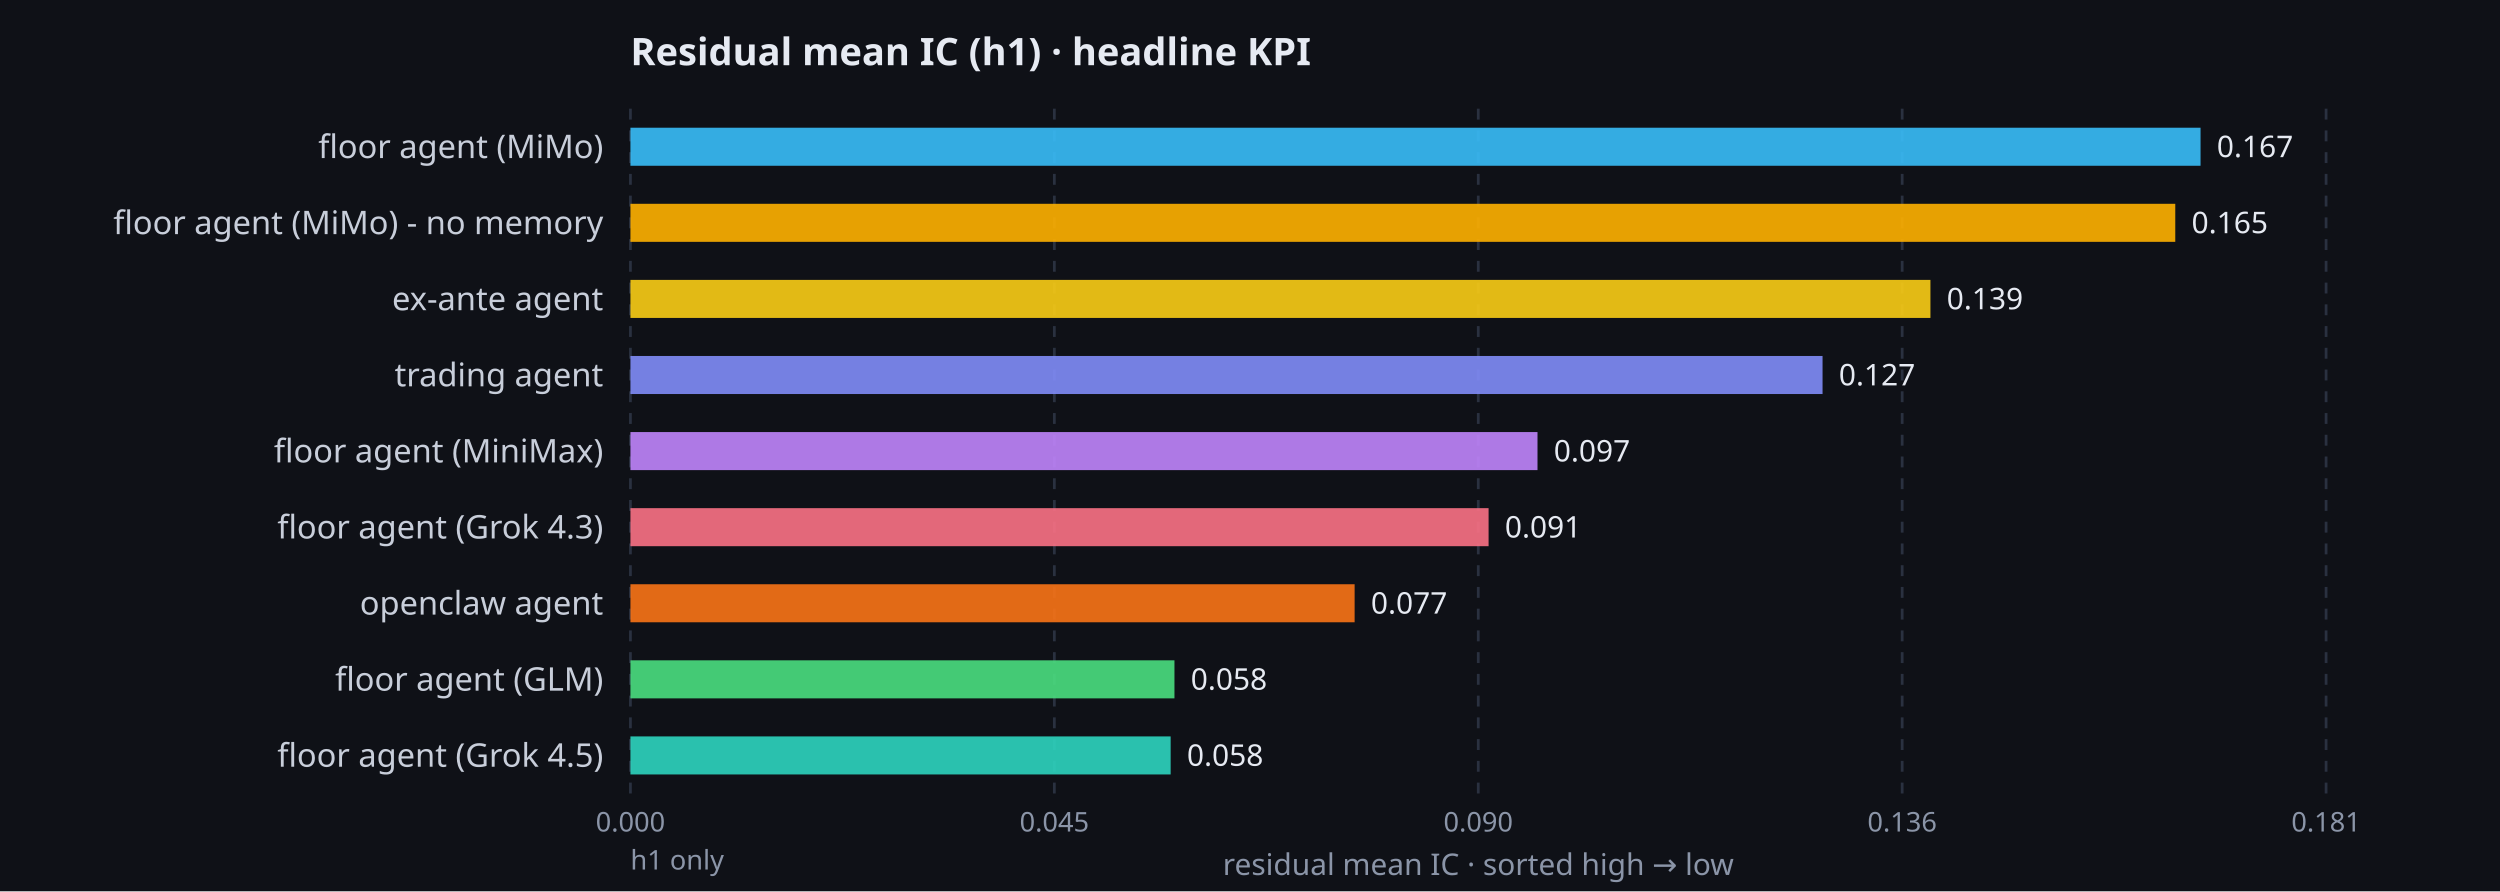
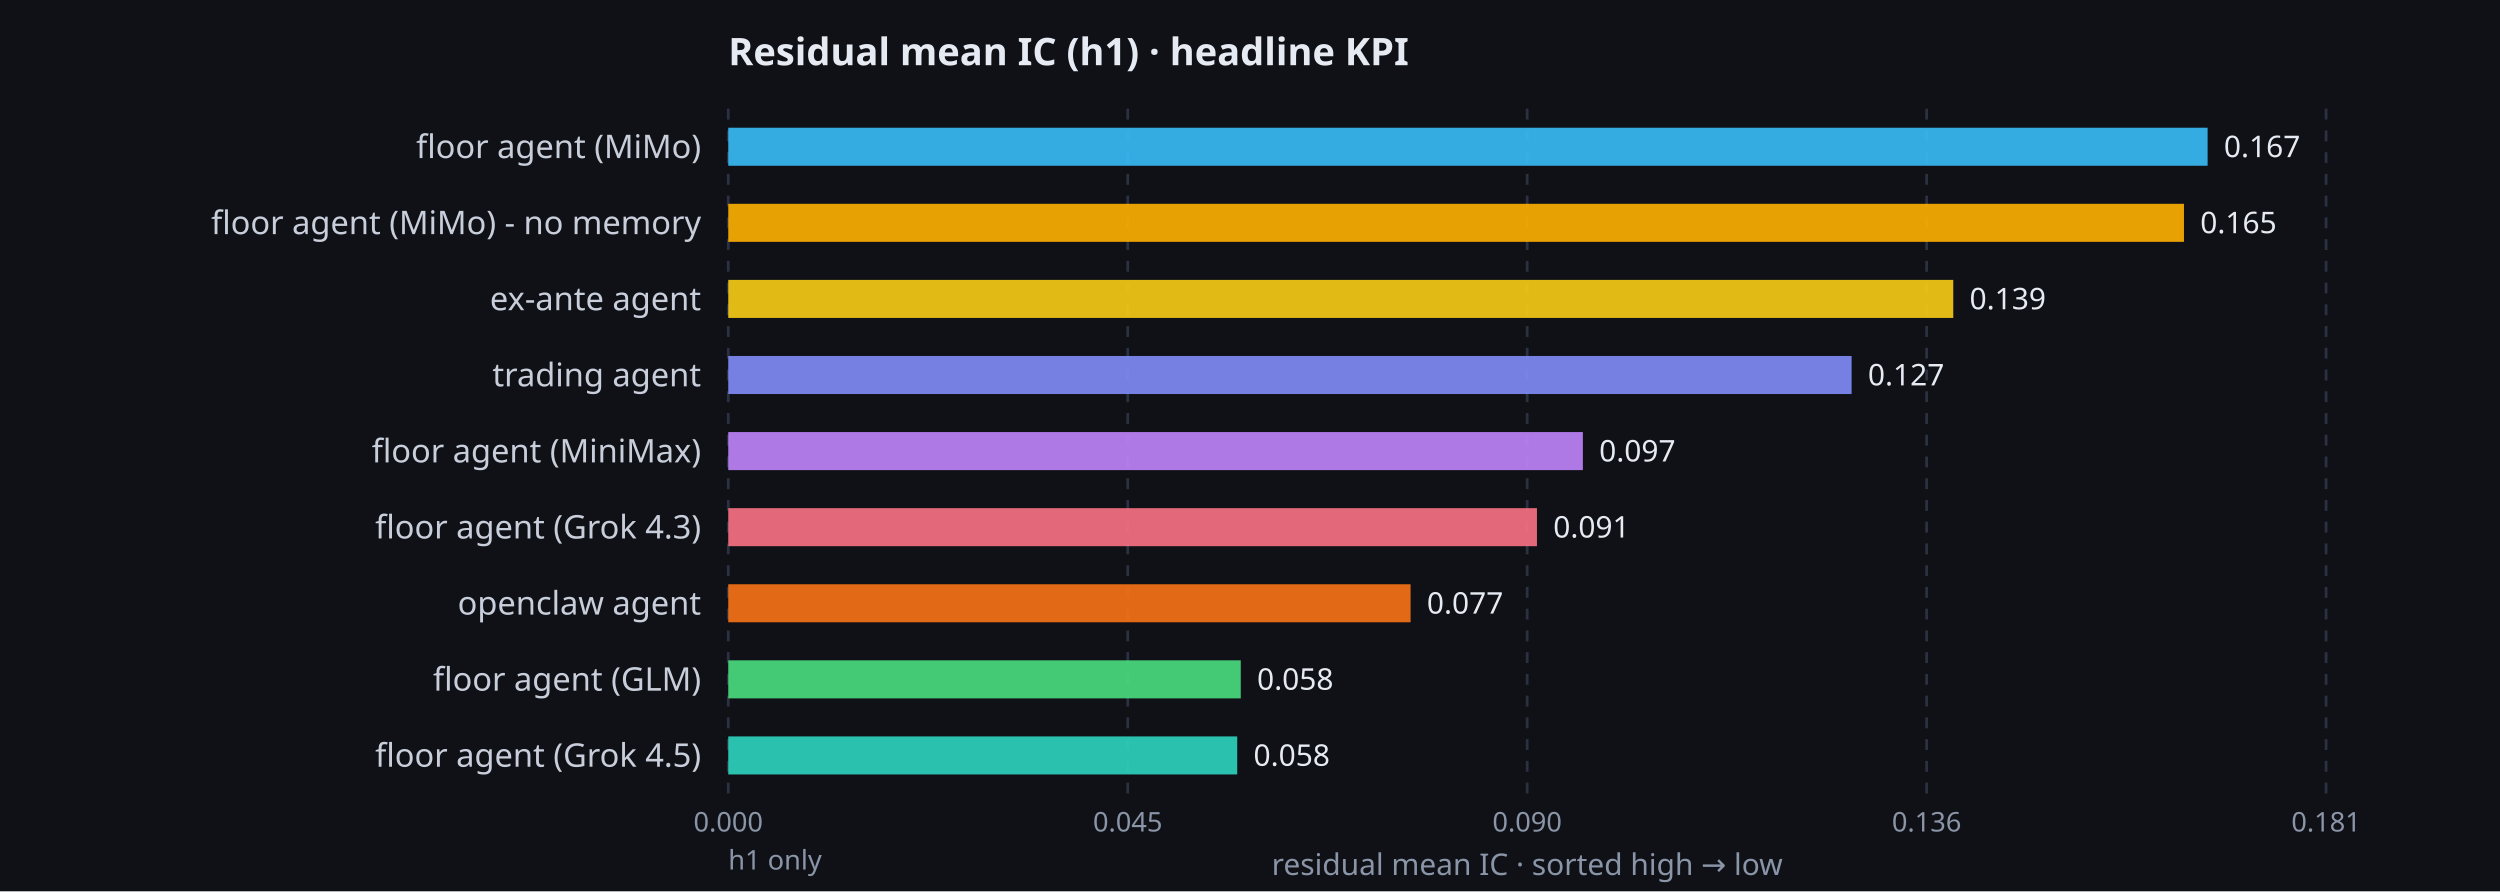
<svg xmlns="http://www.w3.org/2000/svg" viewBox="0 0 920 328" role="img" aria-label="Residual mean IC (h1) · headline KPI">
  <rect width="920" height="328" fill="#0f1117" />
-   <text x="232" y="24" fill="#e6eaf2" font-size="14" font-family="ui-sans-serif,system-ui,sans-serif" font-weight="600">Residual mean IC (h1) · headline KPI</text>
-   <line x1="232.0" y1="40" x2="232.0" y2="292" stroke="#2a3140" stroke-dasharray="4 4" />
-   <text x="232.0" y="306" fill="#8b95a8" font-size="10" text-anchor="middle" font-family="ui-sans-serif,system-ui,sans-serif">0.000</text>
-   <line x1="388.0" y1="40" x2="388.0" y2="292" stroke="#2a3140" stroke-dasharray="4 4" />
-   <text x="388.0" y="306" fill="#8b95a8" font-size="10" text-anchor="middle" font-family="ui-sans-serif,system-ui,sans-serif">0.045</text>
-   <line x1="544.0" y1="40" x2="544.0" y2="292" stroke="#2a3140" stroke-dasharray="4 4" />
-   <text x="544.0" y="306" fill="#8b95a8" font-size="10" text-anchor="middle" font-family="ui-sans-serif,system-ui,sans-serif">0.090</text>
-   <line x1="700.0" y1="40" x2="700.0" y2="292" stroke="#2a3140" stroke-dasharray="4 4" />
-   <text x="700.0" y="306" fill="#8b95a8" font-size="10" text-anchor="middle" font-family="ui-sans-serif,system-ui,sans-serif">0.136</text>
+   <text x="268" y="24" fill="#e6eaf2" font-size="14" font-family="ui-sans-serif,system-ui,sans-serif" font-weight="600">Residual mean IC (h1) · headline KPI</text>
+   <line x1="268.0" y1="40" x2="268.0" y2="292" stroke="#2a3140" stroke-dasharray="4 4" />
+   <text x="268.0" y="306" fill="#8b95a8" font-size="10" text-anchor="middle" font-family="ui-sans-serif,system-ui,sans-serif">0.000</text>
+   <line x1="415.0" y1="40" x2="415.0" y2="292" stroke="#2a3140" stroke-dasharray="4 4" />
+   <text x="415.0" y="306" fill="#8b95a8" font-size="10" text-anchor="middle" font-family="ui-sans-serif,system-ui,sans-serif">0.045</text>
+   <line x1="562.0" y1="40" x2="562.0" y2="292" stroke="#2a3140" stroke-dasharray="4 4" />
+   <text x="562.0" y="306" fill="#8b95a8" font-size="10" text-anchor="middle" font-family="ui-sans-serif,system-ui,sans-serif">0.090</text>
+   <line x1="709.0" y1="40" x2="709.0" y2="292" stroke="#2a3140" stroke-dasharray="4 4" />
+   <text x="709.0" y="306" fill="#8b95a8" font-size="10" text-anchor="middle" font-family="ui-sans-serif,system-ui,sans-serif">0.136</text>
  <line x1="856.0" y1="40" x2="856.0" y2="292" stroke="#2a3140" stroke-dasharray="4 4" />
  <text x="856.0" y="306" fill="#8b95a8" font-size="10" text-anchor="middle" font-family="ui-sans-serif,system-ui,sans-serif">0.181</text>
-   <rect x="232.0" y="47.0" width="577.8" height="14" fill="#38bdf8" opacity="0.9" />
-   <text x="222" y="54.0" fill="#c8ceda" font-size="12" text-anchor="end" dominant-baseline="middle" font-family="ui-sans-serif,system-ui,sans-serif">floor agent (MiMo)</text>
-   <text x="815.8" y="54.0" fill="#e6eaf2" font-size="11" dominant-baseline="middle" font-family="ui-sans-serif,system-ui,sans-serif">0.167</text>
-   <rect x="232.0" y="75.0" width="568.5" height="14" fill="#ffb000" opacity="0.9" />
-   <text x="222" y="82.0" fill="#c8ceda" font-size="12" text-anchor="end" dominant-baseline="middle" font-family="ui-sans-serif,system-ui,sans-serif">floor agent (MiMo) - no memory</text>
-   <text x="806.5" y="82.0" fill="#e6eaf2" font-size="11" dominant-baseline="middle" font-family="ui-sans-serif,system-ui,sans-serif">0.165</text>
-   <rect x="232.0" y="103.0" width="478.4" height="14" fill="#facc15" opacity="0.9" />
-   <text x="222" y="110.0" fill="#c8ceda" font-size="12" text-anchor="end" dominant-baseline="middle" font-family="ui-sans-serif,system-ui,sans-serif">ex-ante agent</text>
-   <text x="716.4" y="110.0" fill="#e6eaf2" font-size="11" dominant-baseline="middle" font-family="ui-sans-serif,system-ui,sans-serif">0.139</text>
-   <rect x="232.0" y="131.0" width="438.7" height="14" fill="#818cf8" opacity="0.9" />
-   <text x="222" y="138.0" fill="#c8ceda" font-size="12" text-anchor="end" dominant-baseline="middle" font-family="ui-sans-serif,system-ui,sans-serif">trading agent</text>
-   <text x="676.7" y="138.0" fill="#e6eaf2" font-size="11" dominant-baseline="middle" font-family="ui-sans-serif,system-ui,sans-serif">0.127</text>
-   <rect x="232.0" y="159.0" width="333.8" height="14" fill="#c084fc" opacity="0.9" />
-   <text x="222" y="166.0" fill="#c8ceda" font-size="12" text-anchor="end" dominant-baseline="middle" font-family="ui-sans-serif,system-ui,sans-serif">floor agent (MiniMax)</text>
-   <text x="571.8" y="166.0" fill="#e6eaf2" font-size="11" dominant-baseline="middle" font-family="ui-sans-serif,system-ui,sans-serif">0.097</text>
-   <rect x="232.0" y="187.0" width="315.8" height="14" fill="#fb7185" opacity="0.9" />
-   <text x="222" y="194.0" fill="#c8ceda" font-size="12" text-anchor="end" dominant-baseline="middle" font-family="ui-sans-serif,system-ui,sans-serif">floor agent (Grok 4.3)</text>
-   <text x="553.8" y="194.0" fill="#e6eaf2" font-size="11" dominant-baseline="middle" font-family="ui-sans-serif,system-ui,sans-serif">0.091</text>
-   <rect x="232.0" y="215.0" width="266.5" height="14" fill="#f97316" opacity="0.9" />
-   <text x="222" y="222.0" fill="#c8ceda" font-size="12" text-anchor="end" dominant-baseline="middle" font-family="ui-sans-serif,system-ui,sans-serif">openclaw agent</text>
-   <text x="504.5" y="222.0" fill="#e6eaf2" font-size="11" dominant-baseline="middle" font-family="ui-sans-serif,system-ui,sans-serif">0.077</text>
-   <rect x="232.0" y="243.0" width="200.2" height="14" fill="#4ade80" opacity="0.9" />
-   <text x="222" y="250.0" fill="#c8ceda" font-size="12" text-anchor="end" dominant-baseline="middle" font-family="ui-sans-serif,system-ui,sans-serif">floor agent (GLM)</text>
-   <text x="438.2" y="250.0" fill="#e6eaf2" font-size="11" dominant-baseline="middle" font-family="ui-sans-serif,system-ui,sans-serif">0.058</text>
-   <rect x="232.0" y="271.0" width="198.8" height="14" fill="#2dd4bf" opacity="0.9" />
-   <text x="222" y="278.0" fill="#c8ceda" font-size="12" text-anchor="end" dominant-baseline="middle" font-family="ui-sans-serif,system-ui,sans-serif">floor agent (Grok 4.5)</text>
-   <text x="436.8" y="278.0" fill="#e6eaf2" font-size="11" dominant-baseline="middle" font-family="ui-sans-serif,system-ui,sans-serif">0.058</text>
-   <text x="544" y="322" fill="#8b95a8" font-size="11" text-anchor="middle" font-family="ui-sans-serif,system-ui,sans-serif">residual mean IC · sorted high → low</text>
-   <text x="232" y="320" fill="#8b95a8" font-size="10" font-family="ui-sans-serif,system-ui,sans-serif">h1 only</text>
+   <rect x="268.0" y="47.0" width="544.4" height="14" fill="#38bdf8" opacity="0.9" />
+   <text x="258" y="54.0" fill="#c8ceda" font-size="12" text-anchor="end" dominant-baseline="middle" font-family="ui-sans-serif,system-ui,sans-serif">floor agent (MiMo)</text>
+   <text x="818.4" y="54.0" fill="#e6eaf2" font-size="11" dominant-baseline="middle" font-family="ui-sans-serif,system-ui,sans-serif">0.167</text>
+   <rect x="268.0" y="75.0" width="535.7" height="14" fill="#ffb000" opacity="0.9" />
+   <text x="258" y="82.0" fill="#c8ceda" font-size="12" text-anchor="end" dominant-baseline="middle" font-family="ui-sans-serif,system-ui,sans-serif">floor agent (MiMo) - no memory</text>
+   <text x="809.7" y="82.0" fill="#e6eaf2" font-size="11" dominant-baseline="middle" font-family="ui-sans-serif,system-ui,sans-serif">0.165</text>
+   <rect x="268.0" y="103.0" width="450.8" height="14" fill="#facc15" opacity="0.9" />
+   <text x="258" y="110.0" fill="#c8ceda" font-size="12" text-anchor="end" dominant-baseline="middle" font-family="ui-sans-serif,system-ui,sans-serif">ex-ante agent</text>
+   <text x="724.8" y="110.0" fill="#e6eaf2" font-size="11" dominant-baseline="middle" font-family="ui-sans-serif,system-ui,sans-serif">0.139</text>
+   <rect x="268.0" y="131.0" width="413.4" height="14" fill="#818cf8" opacity="0.9" />
+   <text x="258" y="138.0" fill="#c8ceda" font-size="12" text-anchor="end" dominant-baseline="middle" font-family="ui-sans-serif,system-ui,sans-serif">trading agent</text>
+   <text x="687.4" y="138.0" fill="#e6eaf2" font-size="11" dominant-baseline="middle" font-family="ui-sans-serif,system-ui,sans-serif">0.127</text>
+   <rect x="268.0" y="159.0" width="314.5" height="14" fill="#c084fc" opacity="0.9" />
+   <text x="258" y="166.0" fill="#c8ceda" font-size="12" text-anchor="end" dominant-baseline="middle" font-family="ui-sans-serif,system-ui,sans-serif">floor agent (MiniMax)</text>
+   <text x="588.5" y="166.0" fill="#e6eaf2" font-size="11" dominant-baseline="middle" font-family="ui-sans-serif,system-ui,sans-serif">0.097</text>
+   <rect x="268.0" y="187.0" width="297.6" height="14" fill="#fb7185" opacity="0.9" />
+   <text x="258" y="194.0" fill="#c8ceda" font-size="12" text-anchor="end" dominant-baseline="middle" font-family="ui-sans-serif,system-ui,sans-serif">floor agent (Grok 4.3)</text>
+   <text x="571.6" y="194.0" fill="#e6eaf2" font-size="11" dominant-baseline="middle" font-family="ui-sans-serif,system-ui,sans-serif">0.091</text>
+   <rect x="268.0" y="215.0" width="251.1" height="14" fill="#f97316" opacity="0.9" />
+   <text x="258" y="222.0" fill="#c8ceda" font-size="12" text-anchor="end" dominant-baseline="middle" font-family="ui-sans-serif,system-ui,sans-serif">openclaw agent</text>
+   <text x="525.1" y="222.0" fill="#e6eaf2" font-size="11" dominant-baseline="middle" font-family="ui-sans-serif,system-ui,sans-serif">0.077</text>
+   <rect x="268.0" y="243.0" width="188.6" height="14" fill="#4ade80" opacity="0.9" />
+   <text x="258" y="250.0" fill="#c8ceda" font-size="12" text-anchor="end" dominant-baseline="middle" font-family="ui-sans-serif,system-ui,sans-serif">floor agent (GLM)</text>
+   <text x="462.6" y="250.0" fill="#e6eaf2" font-size="11" dominant-baseline="middle" font-family="ui-sans-serif,system-ui,sans-serif">0.058</text>
+   <rect x="268.0" y="271.0" width="187.3" height="14" fill="#2dd4bf" opacity="0.9" />
+   <text x="258" y="278.0" fill="#c8ceda" font-size="12" text-anchor="end" dominant-baseline="middle" font-family="ui-sans-serif,system-ui,sans-serif">floor agent (Grok 4.5)</text>
+   <text x="461.3" y="278.0" fill="#e6eaf2" font-size="11" dominant-baseline="middle" font-family="ui-sans-serif,system-ui,sans-serif">0.058</text>
+   <text x="562" y="322" fill="#8b95a8" font-size="11" text-anchor="middle" font-family="ui-sans-serif,system-ui,sans-serif">residual mean IC · sorted high → low</text>
+   <text x="268" y="320" fill="#8b95a8" font-size="10" font-family="ui-sans-serif,system-ui,sans-serif">h1 only</text>
</svg>
